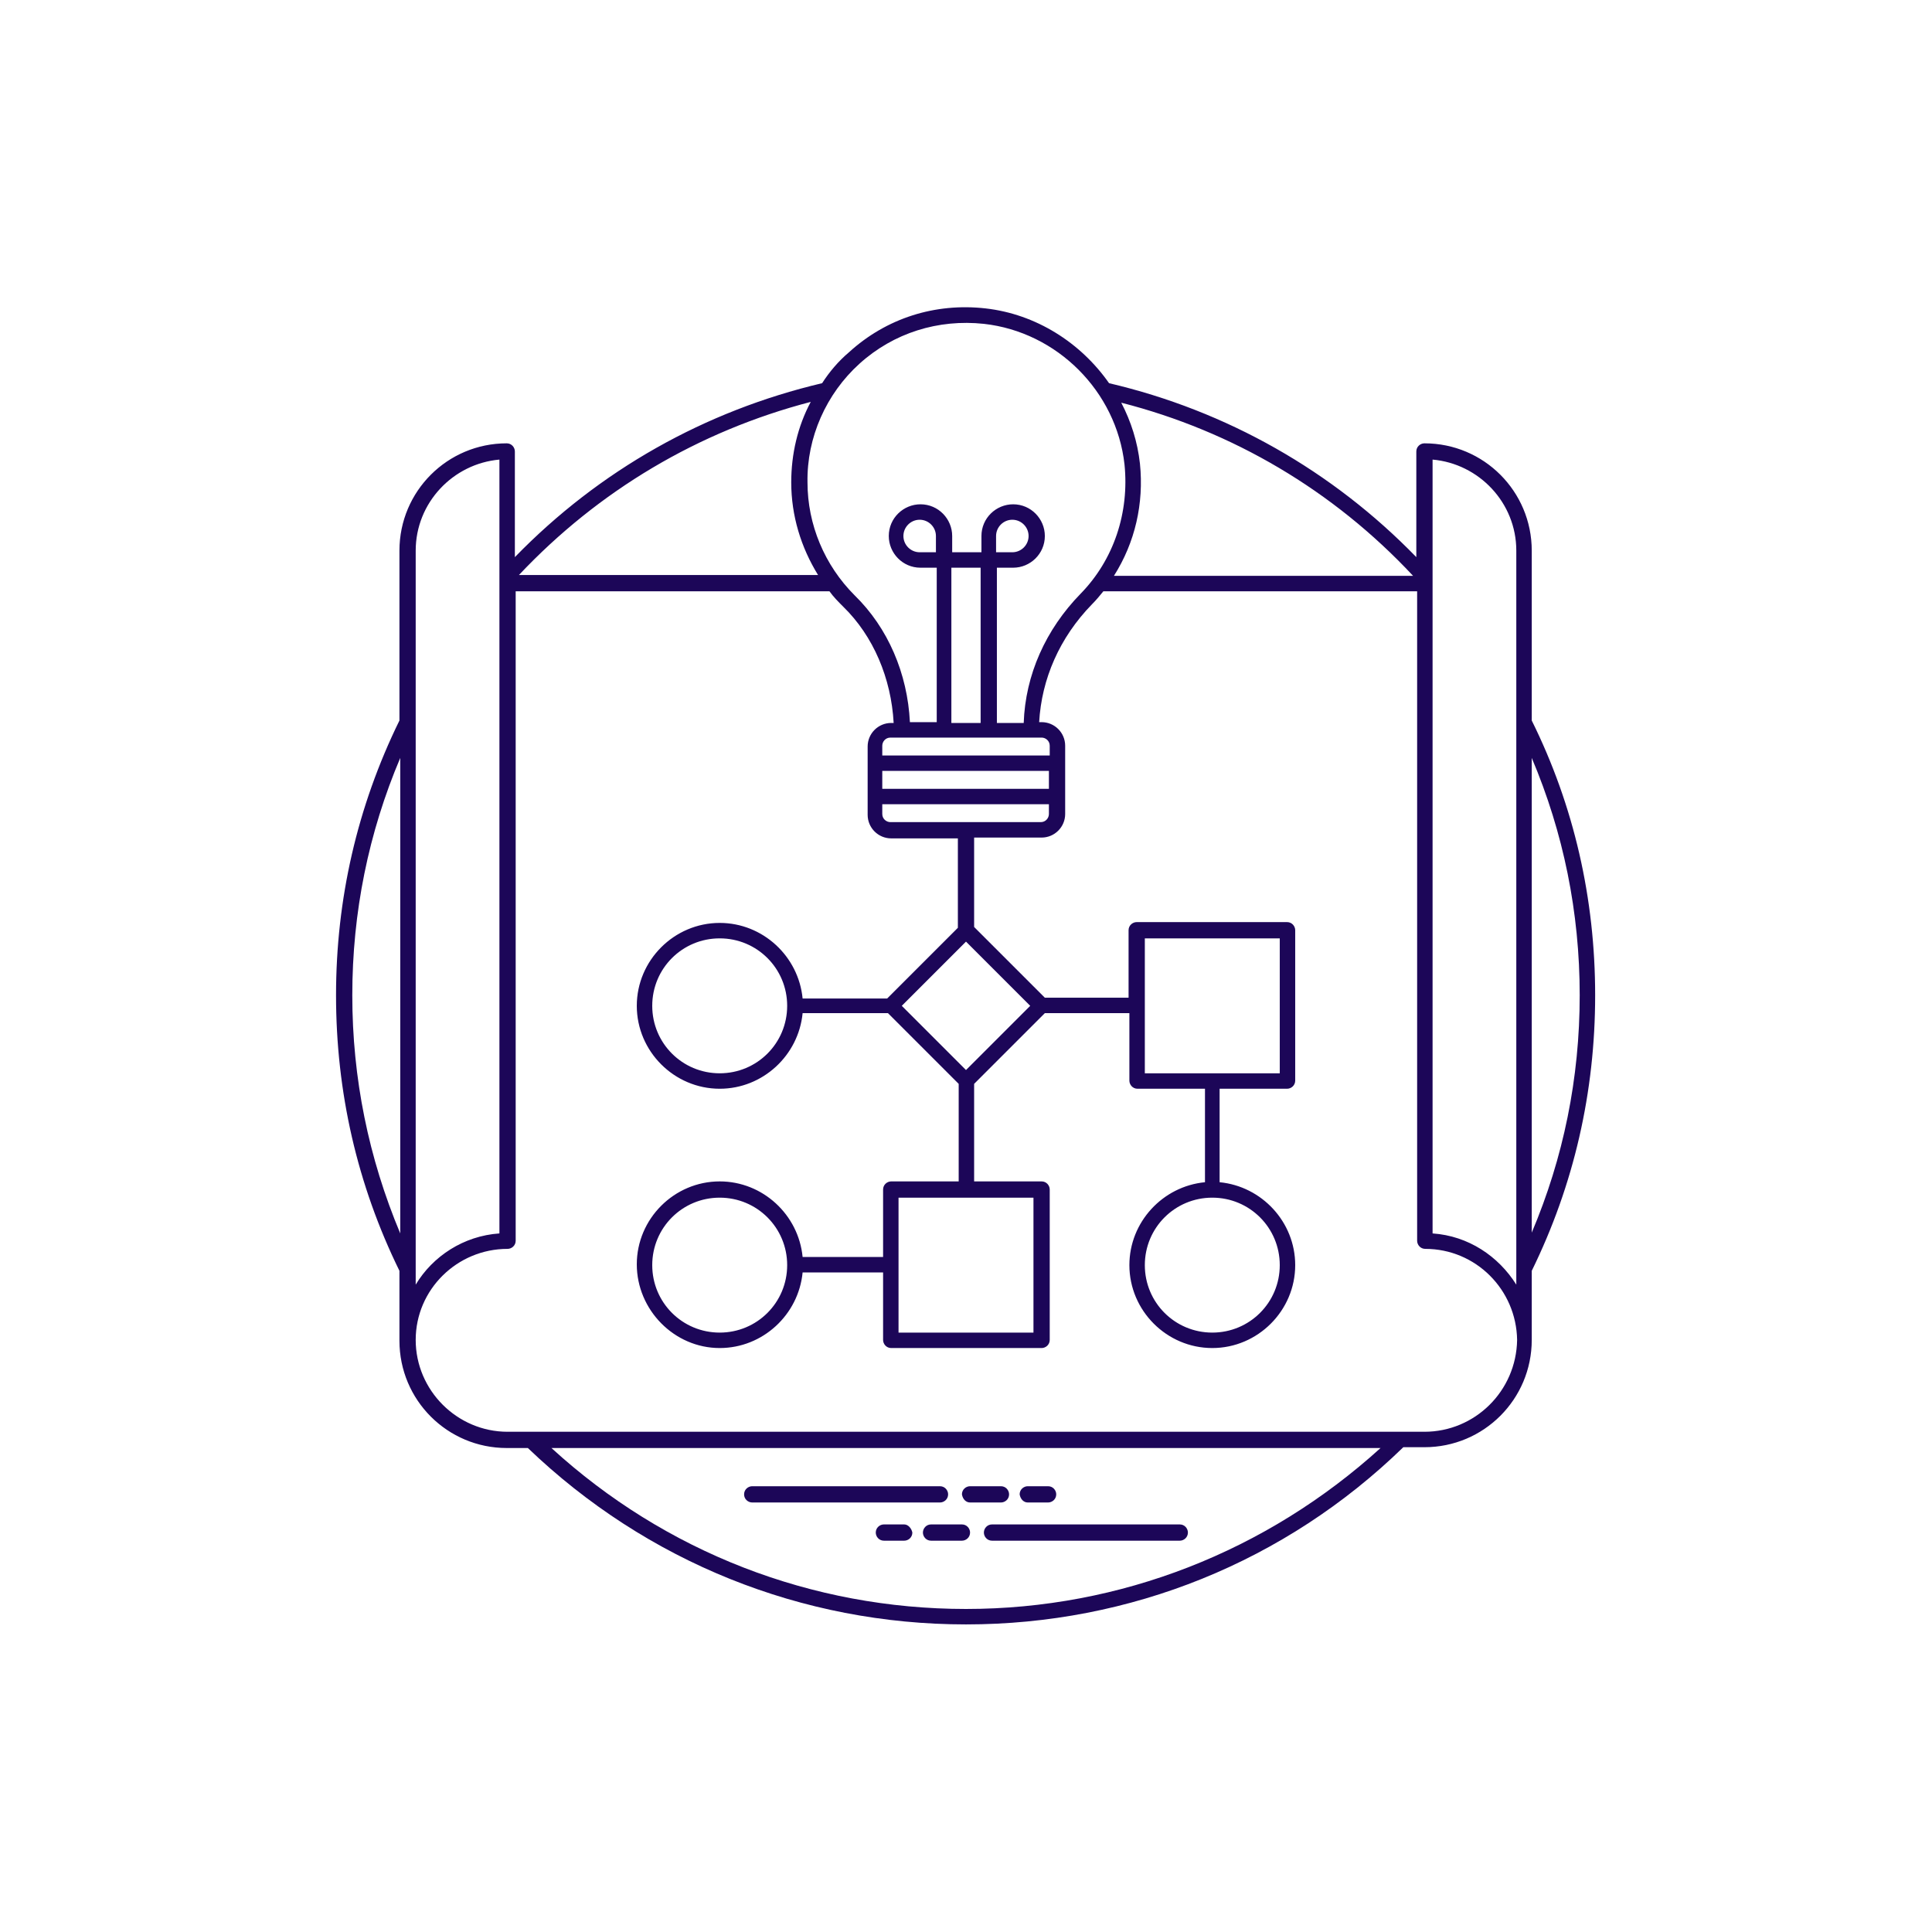
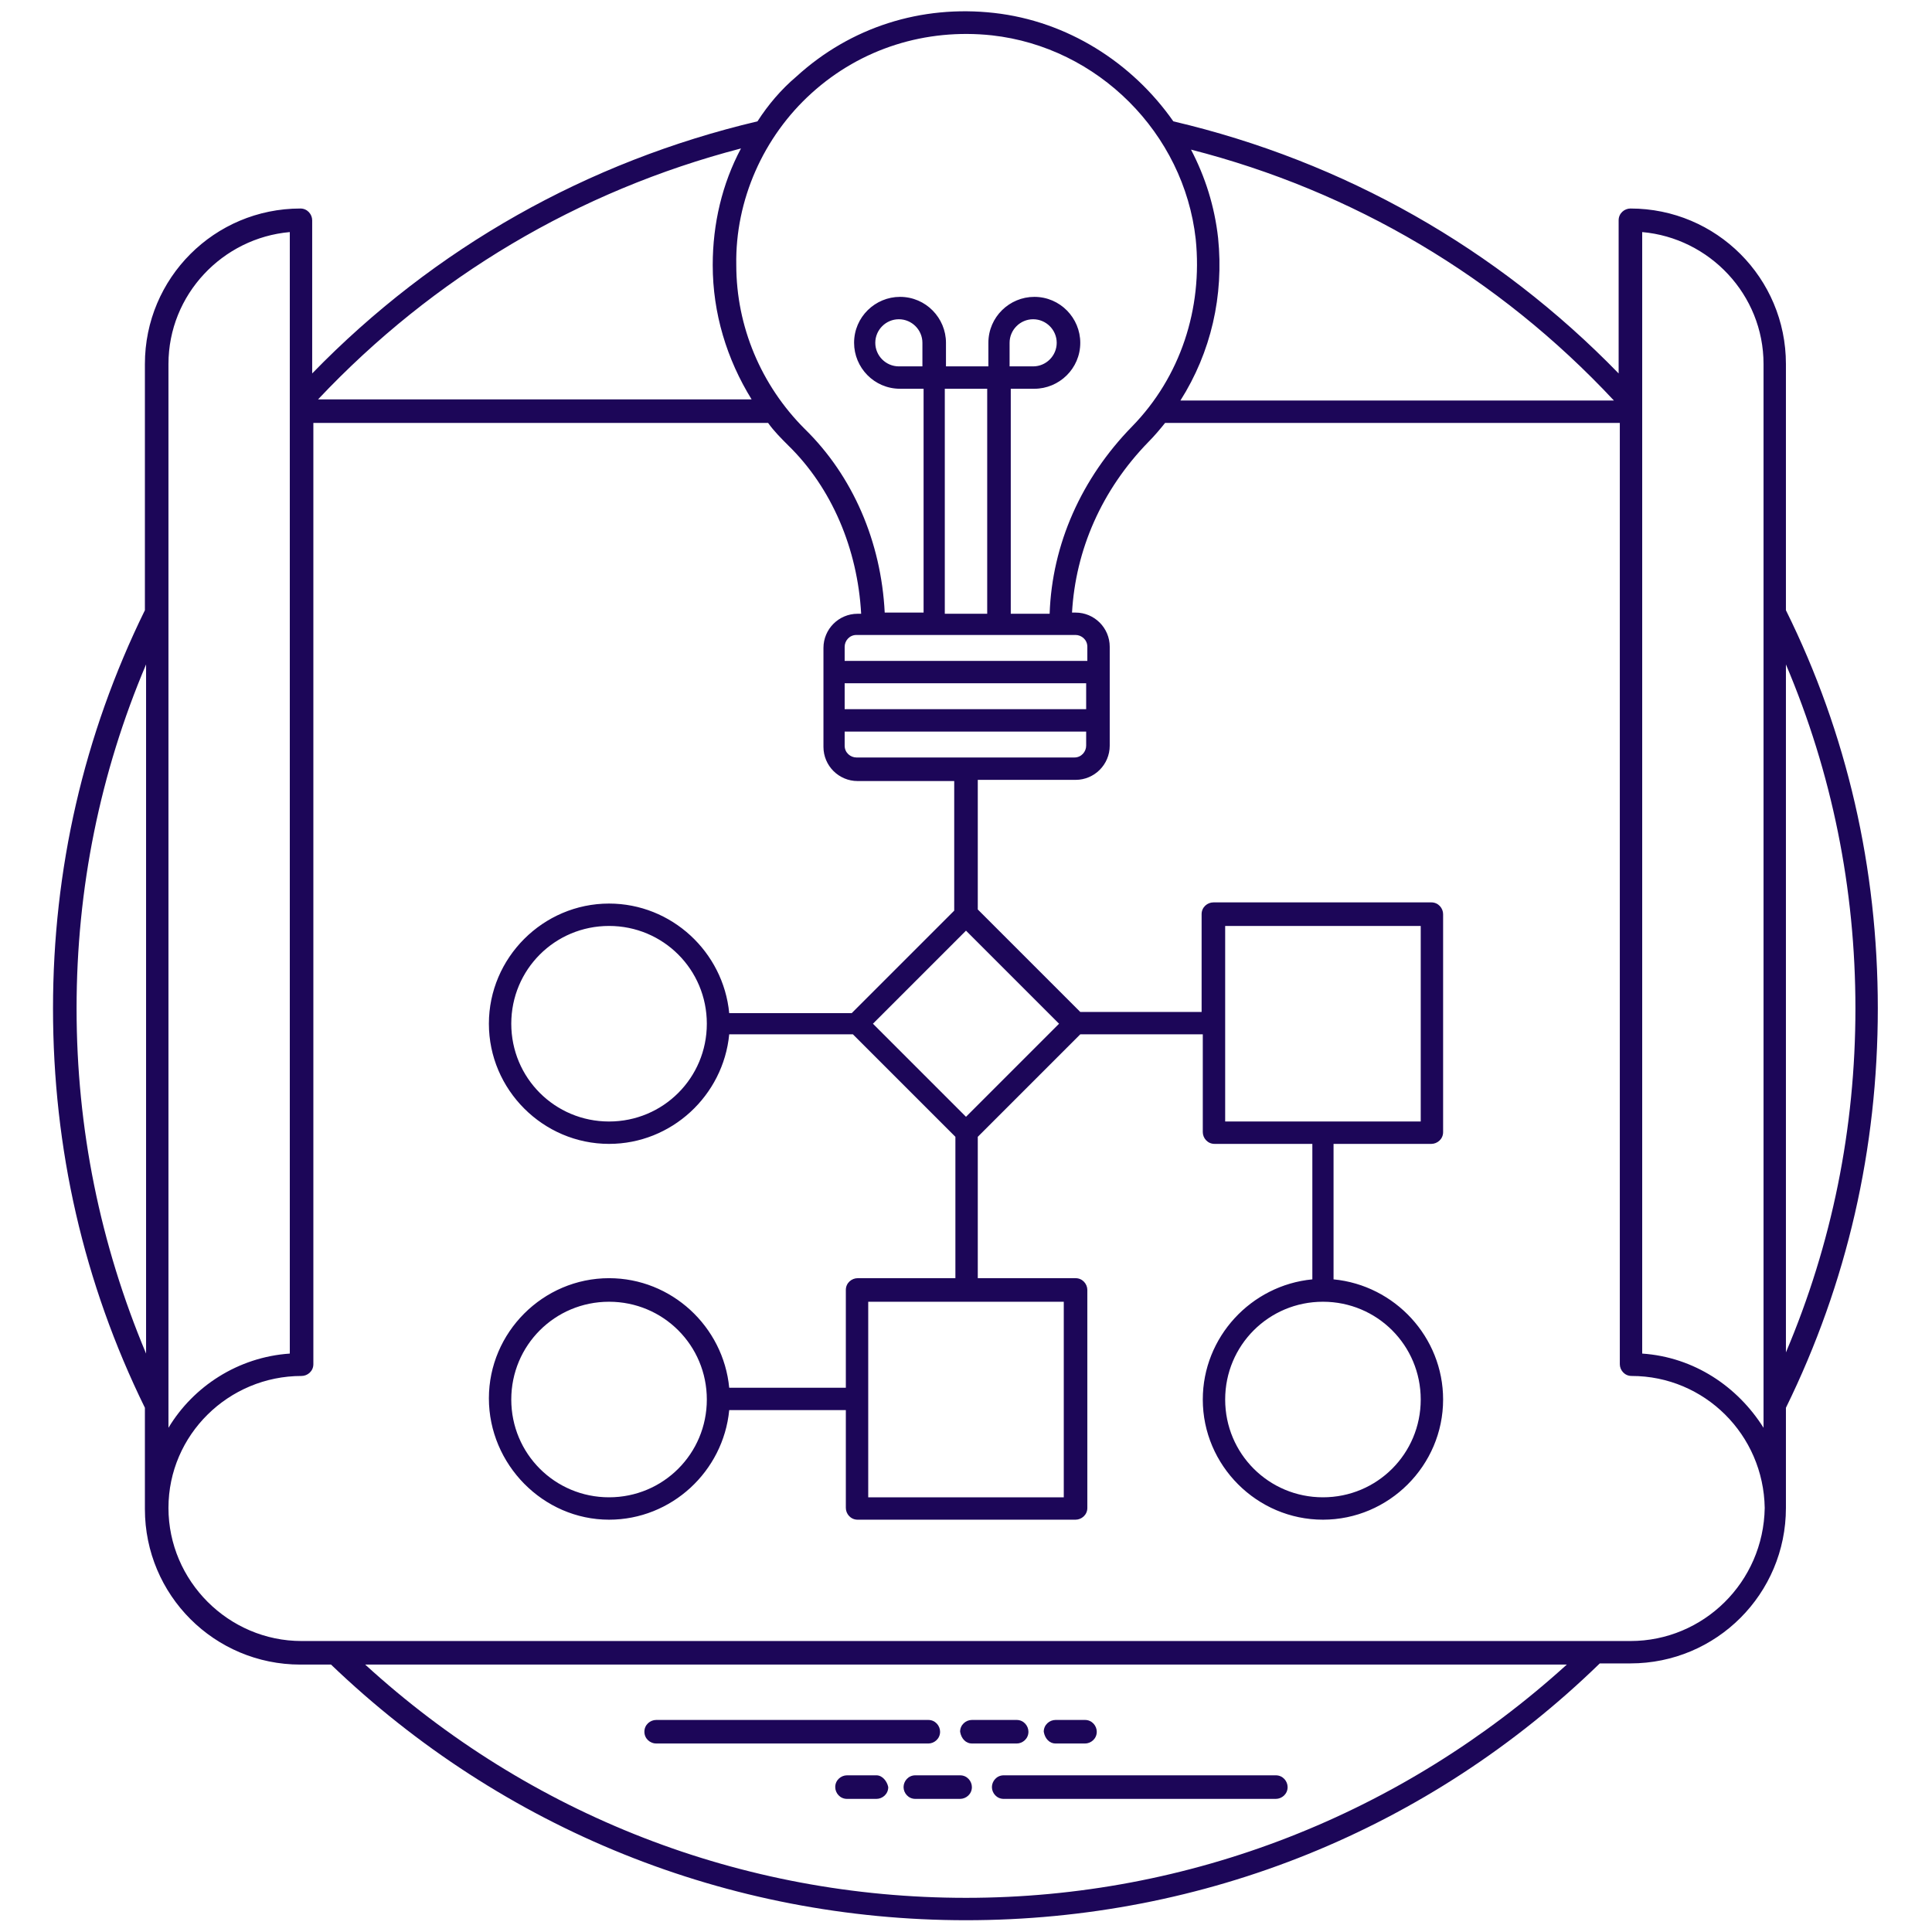
<svg xmlns="http://www.w3.org/2000/svg" width="100px" height="100px">
-   <svg fill="#1C0658" transform="matrix(.69 0 0 .69 15.5 15.5)" viewBox="0 0 164 164">
+   <svg fill="#1C0658" viewBox="0 0 164 164">
    <path d="M55.7 148h23.1c.5 0 1-.4 1-1 0-.5-.4-1-1-1H55.7c-.5 0-1 .4-1 1s.5 1 1 1zM82.5 148h3.8c.5 0 1-.4 1-1 0-.5-.4-1-1-1h-3.8c-.5 0-1 .4-1 1 .1.6.5 1 1 1zM89.6 148h2.5c.5 0 1-.4 1-1 0-.5-.4-1-1-1h-2.5c-.5 0-1 .4-1 1 .1.6.5 1 1 1zM84.2 151.7c0 .5.4 1 1 1h23.1c.5 0 1-.4 1-1 0-.5-.4-1-1-1H85.2c-.6 0-1 .5-1 1zM76.7 151.7c0 .5.4 1 1 1h3.8c.5 0 1-.4 1-1 0-.5-.4-1-1-1h-3.8c-.6 0-1 .5-1 1zM74.4 150.7h-2.5c-.5 0-1 .4-1 1 0 .5.4 1 1 1h2.5c.5 0 1-.4 1-1-.1-.5-.5-1-1-1z" />
    <path d="M151.6 119.5c5.2-10.6 7.8-22 7.8-33.9 0-11.9-2.6-23.3-7.8-33.8V30.9c0-7.3-5.9-13.2-13.2-13.2-.5 0-1 .4-1 1v13c-10.3-10.6-23.3-18-37.8-21.4-3.5-5-9-8.5-15.2-9.2-6.2-.7-12.2 1.2-16.8 5.4-1.3 1.1-2.4 2.4-3.3 3.8C49.9 13.7 36.9 21 26.5 31.7v-13c0-.5-.4-1-1-1-7.3 0-13.2 5.9-13.2 13.2v20.9c-5.2 10.6-7.8 22-7.8 33.8 0 11.9 2.6 23.3 7.8 33.9v8.6c0 7.3 5.9 13.2 13.2 13.2h2.6C42.7 155.3 61.8 163 82 163c20.2 0 39.3-7.7 53.8-21.8h2.6c7.3 0 13.2-5.9 13.2-13.2v-8.5zm5.9-33.9c0 10.2-2 20-5.9 29.2V56.4c3.9 9.2 5.9 19 5.9 29.2zm-7.8-54.7v90.3c-2.2-3.5-5.9-6-10.3-6.3V19.7c5.7.5 10.3 5.3 10.3 11.2zM137 34h-36.8c2.6-4.1 3.7-8.9 3.2-13.8-.3-2.7-1.1-5.2-2.3-7.5 13.7 3.5 26.1 10.8 35.9 21.3zM68.9 7.9c4.2-3.8 9.7-5.5 15.3-4.9 9 1 16.3 8.3 17.3 17.3.6 5.9-1.3 11.7-5.4 15.9-4.3 4.4-6.8 10-7 15.9h-3.3V33h2c2.1 0 3.9-1.7 3.9-3.9 0-2.1-1.7-3.9-3.9-3.9-2.1 0-3.9 1.7-3.9 3.9v2h-3.6v-2c0-2.1-1.7-3.9-3.9-3.9-2.1 0-3.9 1.7-3.9 3.9 0 2.1 1.7 3.9 3.9 3.9h2v19h-3.3c-.3-6-2.7-11.6-6.8-15.6-3.7-3.7-5.8-8.7-5.8-13.9-.1-5.5 2.3-10.9 6.4-14.6zm4.8 110.9v-8.3h16.6v16.6H73.7v-8.3zm8.3-24l-7.9-7.9L82 79l7.9 7.9-7.9 7.9zm-9.3-30.5c-.5 0-1-.4-1-1v-1.2h20.5v1.2c0 .5-.4 1-1 1H72.7zm19.6-4.1H71.7V58h20.5v2.2zm0-4.1H71.7v-1.2c0-.5.4-1 1-1h18.6c.5 0 1 .4 1 1v1.2zm-14-25h-2c-1.1 0-2-.9-2-2s.9-2 2-2 2 .9 2 2v2zm5.5 21h-3.6V33h3.6v19.1zm1.9-21v-2c0-1.1.9-2 2-2s2 .9 2 2-.9 2-2 2h-2zM62.9 12.6c-1.6 3-2.4 6.4-2.4 9.9 0 4.1 1.2 8 3.3 11.4H27c9.8-10.4 22.1-17.7 35.9-21.3zm-38.3 7.1v95.2c-4.4.3-8.2 2.8-10.3 6.3V30.9c0-5.9 4.6-10.7 10.3-11.2zM6.5 85.6c0-10.2 2-20 5.9-29.2v58.5c-3.9-9.3-5.9-19.1-5.9-29.3zM82 161.1c-19 0-37-7-51-19.8h102c-14 12.7-32 19.8-51 19.8zm56.4-21.8H25.6c-6.2 0-11.3-5.1-11.3-11.3 0-6.2 5.1-11.2 11.3-11.2.5 0 1-.4 1-1V35.9h38.6c.5.7 1.1 1.3 1.7 1.9 3.7 3.6 5.9 8.8 6.2 14.3h-.3c-1.6 0-2.9 1.3-2.9 2.9v8.4c0 1.6 1.3 2.9 2.9 2.9H81v11L72.3 86H61.9c-.5-5.2-4.9-9.3-10.2-9.3-5.6 0-10.2 4.6-10.2 10.2s4.6 10.2 10.2 10.2c5.3 0 9.7-4.1 10.2-9.3h10.5l8.7 8.7v12h-8.3c-.5 0-1 .4-1 1v8.3h-9.9c-.5-5.2-4.9-9.3-10.2-9.3-5.6 0-10.2 4.6-10.2 10.2S46.1 129 51.7 129c5.3 0 9.7-4.1 10.2-9.3h9.9v8.3c0 .5.4 1 1 1h18.5c.5 0 1-.4 1-1v-18.5c0-.5-.4-1-1-1H83v-12l8.7-8.7h10.4v8.3c0 .5.4 1 1 1h8.3v11.5c-5.2.5-9.3 4.9-9.3 10.2 0 5.6 4.6 10.2 10.2 10.2s10.2-4.6 10.2-10.2c0-5.3-4.1-9.7-9.3-10.2V97.1h8.3c.5 0 1-.4 1-1V77.6c0-.5-.4-1-1-1H103c-.5 0-1 .4-1 1v8.3H91.7L83 77.2v-11h8.3c1.6 0 2.9-1.3 2.9-2.9v-8.4c0-1.6-1.3-2.9-2.9-2.9H91c.3-5.3 2.5-10.4 6.5-14.5.5-.5 1-1.1 1.4-1.6h38.6v79.9c0 .5.4 1 1 1 6.2 0 11.2 5 11.3 11.2-.1 6.3-5.2 11.3-11.4 11.3zM60 86.9c0 4.6-3.7 8.3-8.3 8.3-4.6 0-8.3-3.7-8.3-8.3 0-4.6 3.7-8.3 8.3-8.3 4.6 0 8.3 3.7 8.3 8.3zm0 31.9c0 4.6-3.7 8.3-8.3 8.3-4.6 0-8.3-3.7-8.3-8.3 0-4.6 3.7-8.3 8.3-8.3 4.6 0 8.3 3.7 8.3 8.3zm52.3-8.3c4.6 0 8.3 3.7 8.3 8.3 0 4.6-3.7 8.3-8.3 8.3-4.6 0-8.3-3.7-8.3-8.3 0-4.6 3.7-8.3 8.3-8.3zM104 95.2V78.6h16.6v16.6H104z" />
  </svg>
</svg>
